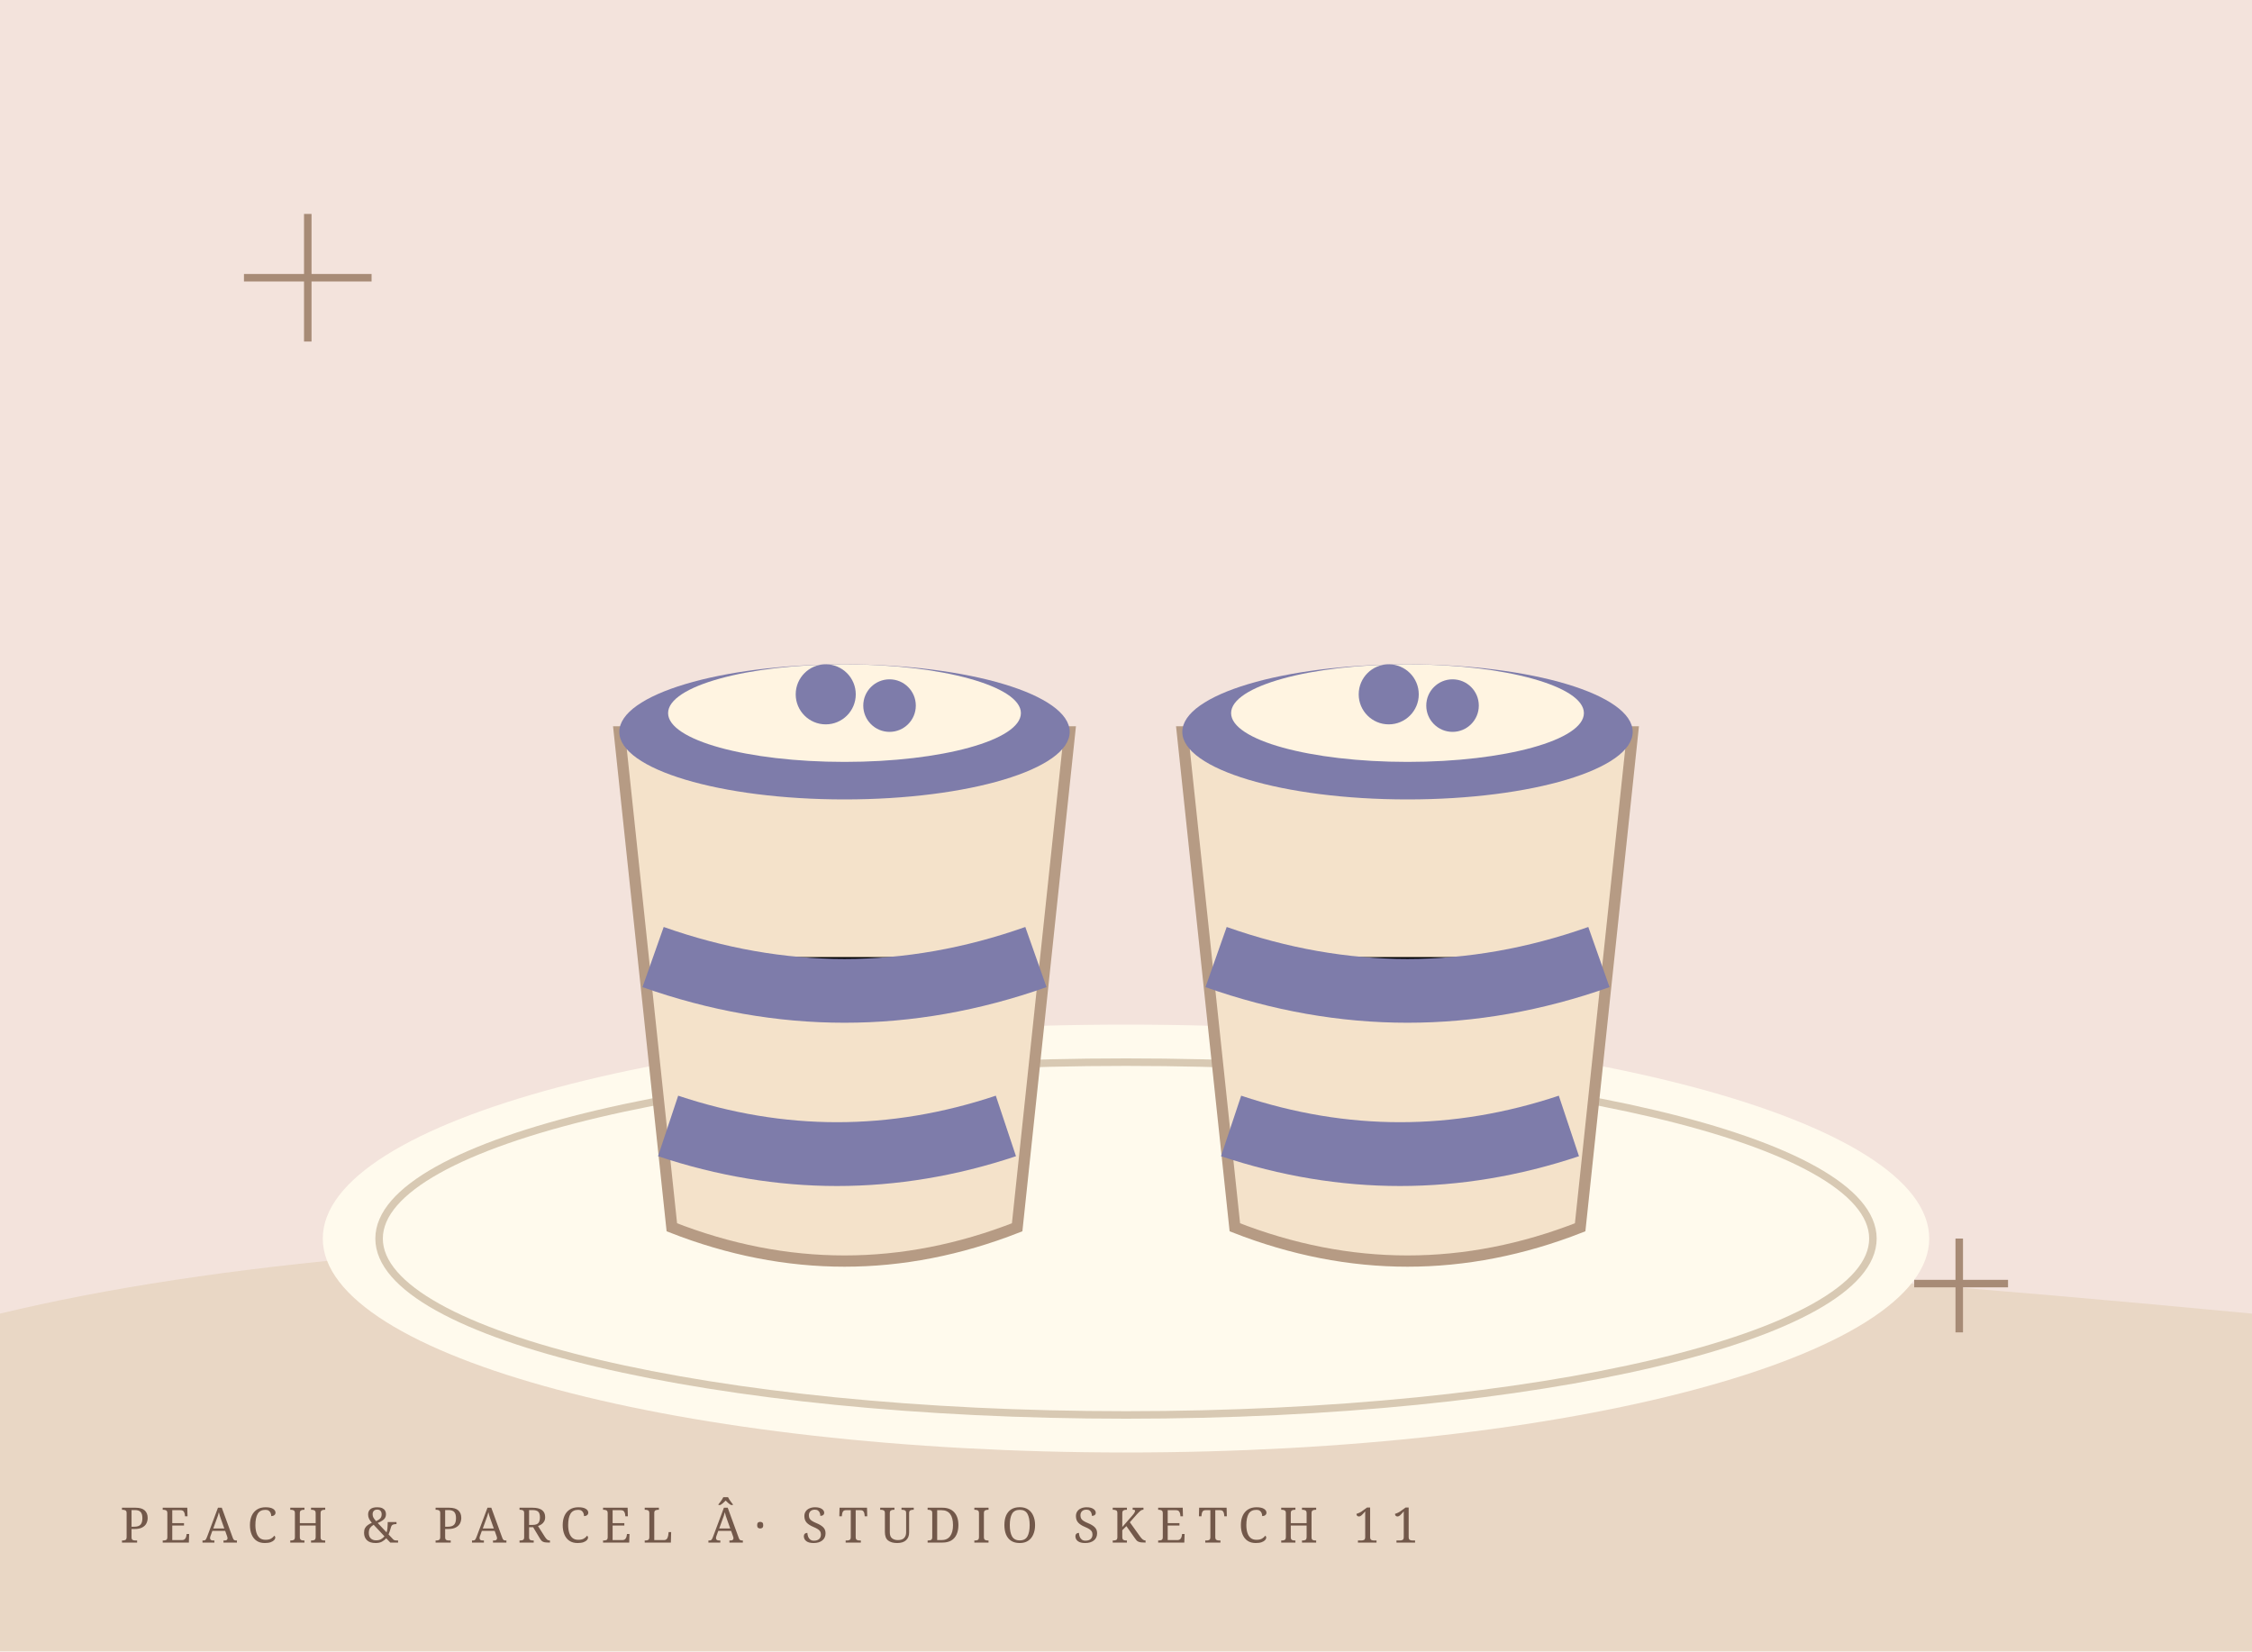
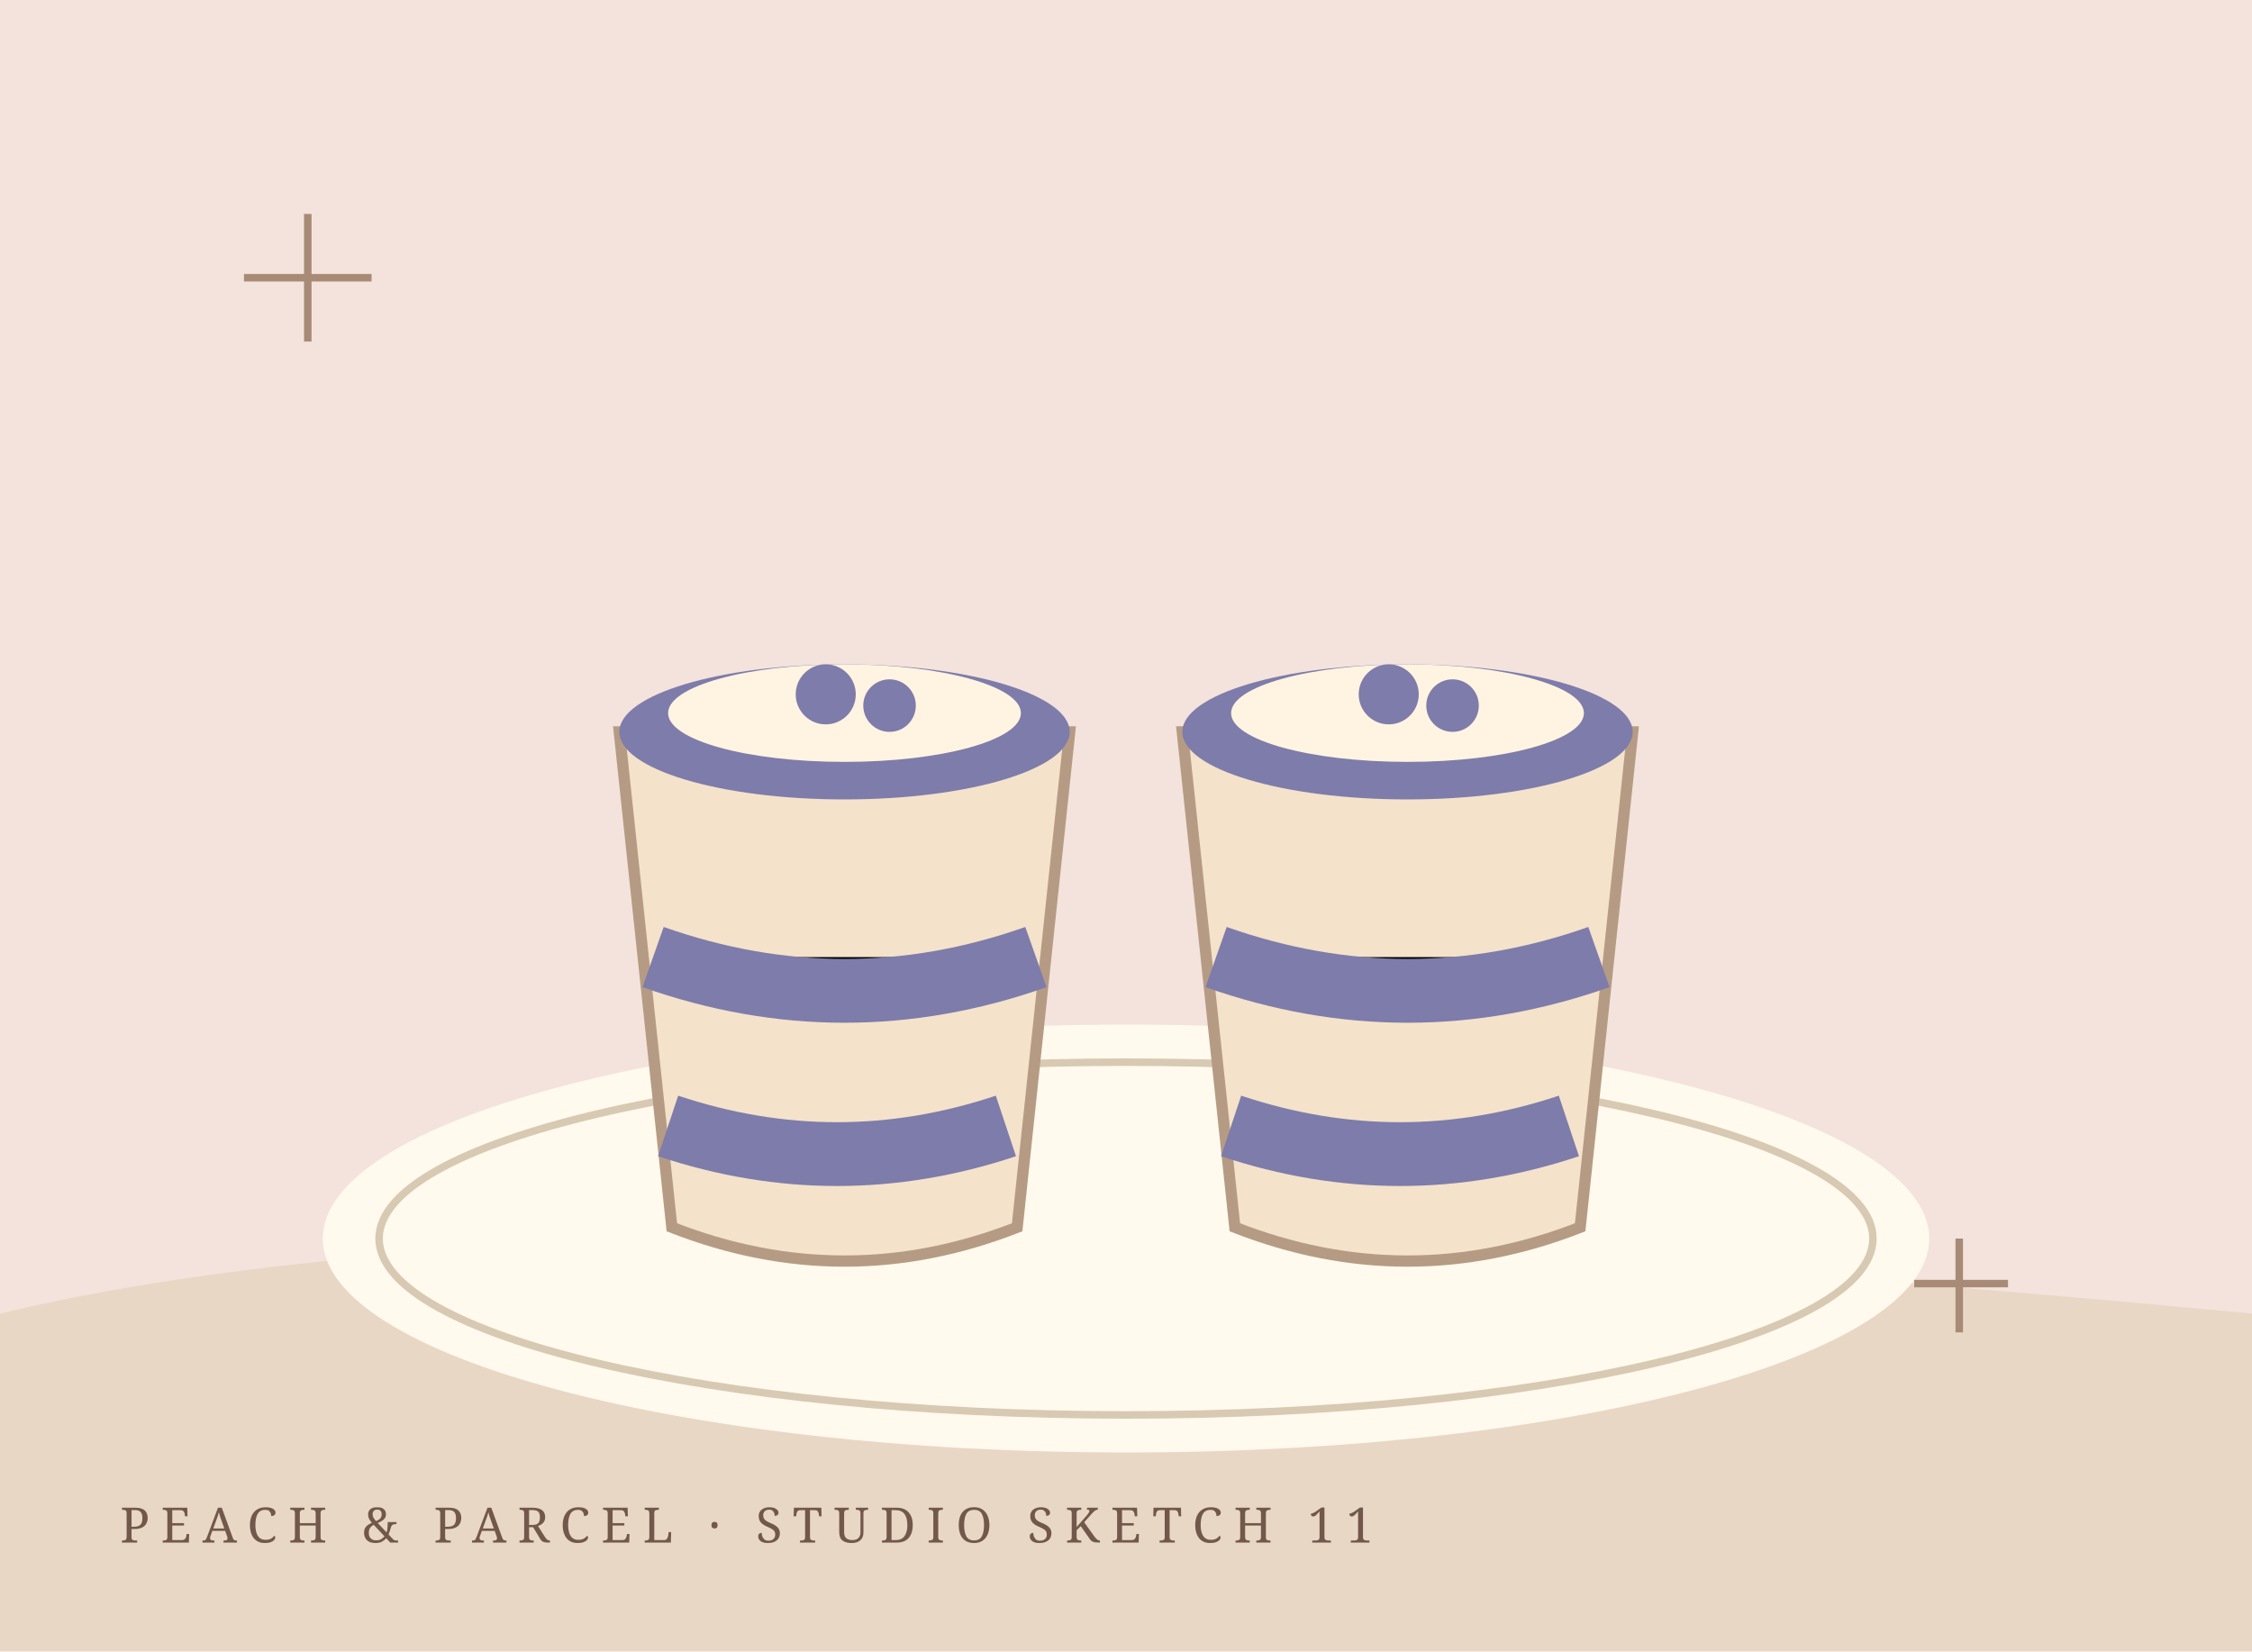
<svg xmlns="http://www.w3.org/2000/svg" viewBox="0 0 600 440">
  <rect width="600" height="440" fill="#f3e3dc" />
  <path d="M0 350 Q170 309 600 350 V440 H0Z" fill="#e9d7c5" />
  <ellipse cx="300" cy="330" rx="214" ry="57" fill="#fffaed" />
  <ellipse cx="300" cy="330" rx="199" ry="47" fill="none" stroke="#d8c9b3" stroke-width="2" />
  <path d="M165 195 l14 132 q46 18 92 0 l14 -132Z" fill="#f4e2ca" stroke="#b69b84" stroke-width="3" />
  <path d="M174 255 q51 18 102 0 m-98 45 q45 15 90 0" stroke="#7e7caa" stroke-width="17" />
  <ellipse cx="225" cy="195" rx="60" ry="18" fill="#7e7caa" />
  <ellipse cx="225" cy="190" rx="47" ry="13" fill="#fff4e1" />
  <circle cx="220" cy="185" r="8" fill="#7e7caa" />
  <circle cx="237" cy="188" r="7" fill="#7e7caa" />
  <path d="M315 195 l14 132 q46 18 92 0 l14 -132Z" fill="#f4e2ca" stroke="#b69b84" stroke-width="3" />
  <path d="M324 255 q51 18 102 0 m-98 45 q45 15 90 0" stroke="#7e7caa" stroke-width="17" />
  <ellipse cx="375" cy="195" rx="60" ry="18" fill="#7e7caa" />
  <ellipse cx="375" cy="190" rx="47" ry="13" fill="#fff4e1" />
  <circle cx="370" cy="185" r="8" fill="#7e7caa" />
  <circle cx="387" cy="188" r="7" fill="#7e7caa" />
  <g fill="none" stroke="#a78b76" stroke-width="2">
    <path d="M65 74 h34 m-17 -17 v34 M510 342 h25 m-13 -12 v25" />
  </g>
-   <text x="32" y="411" font-family="Georgia,serif" font-size="13" letter-spacing="3" fill="#72584a">PEACH &amp; PARCEL Â· STUDIO SKETCH 11</text>
+   <text x="32" y="411" font-family="Georgia,serif" font-size="13" letter-spacing="3" fill="#72584a">PEACH &amp; PARCEL · STUDIO SKETCH 11</text>
</svg>
